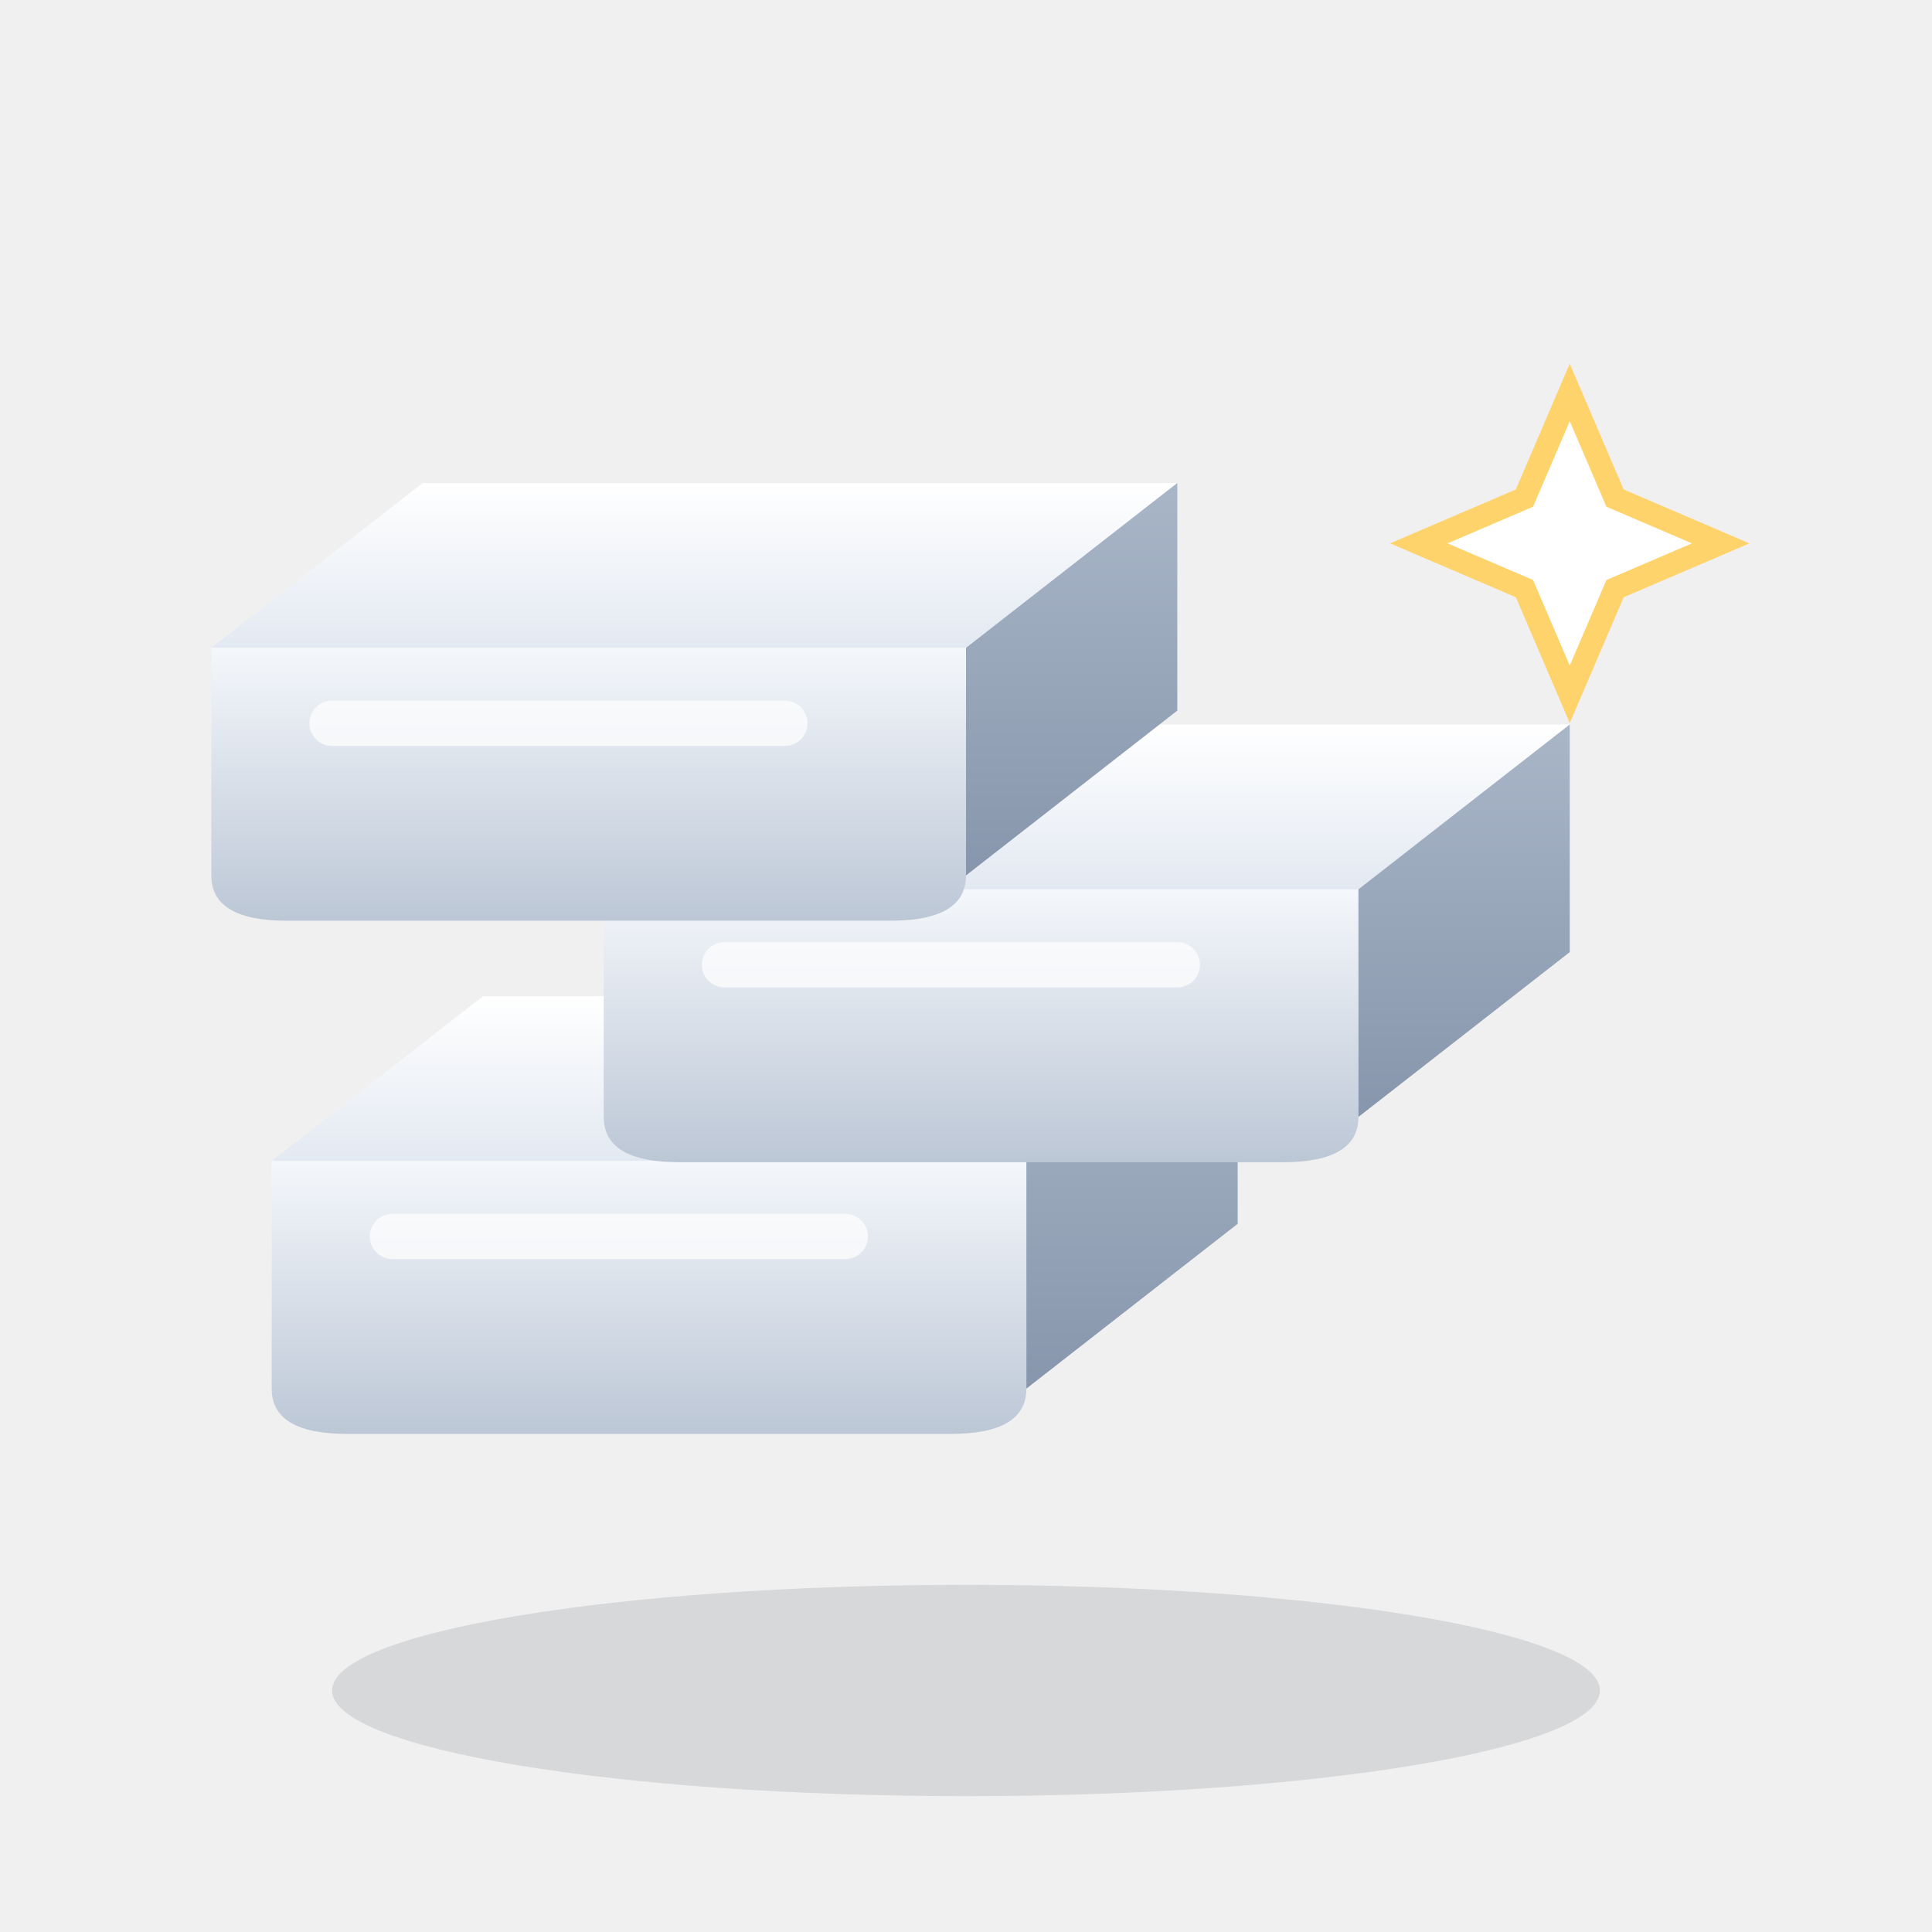
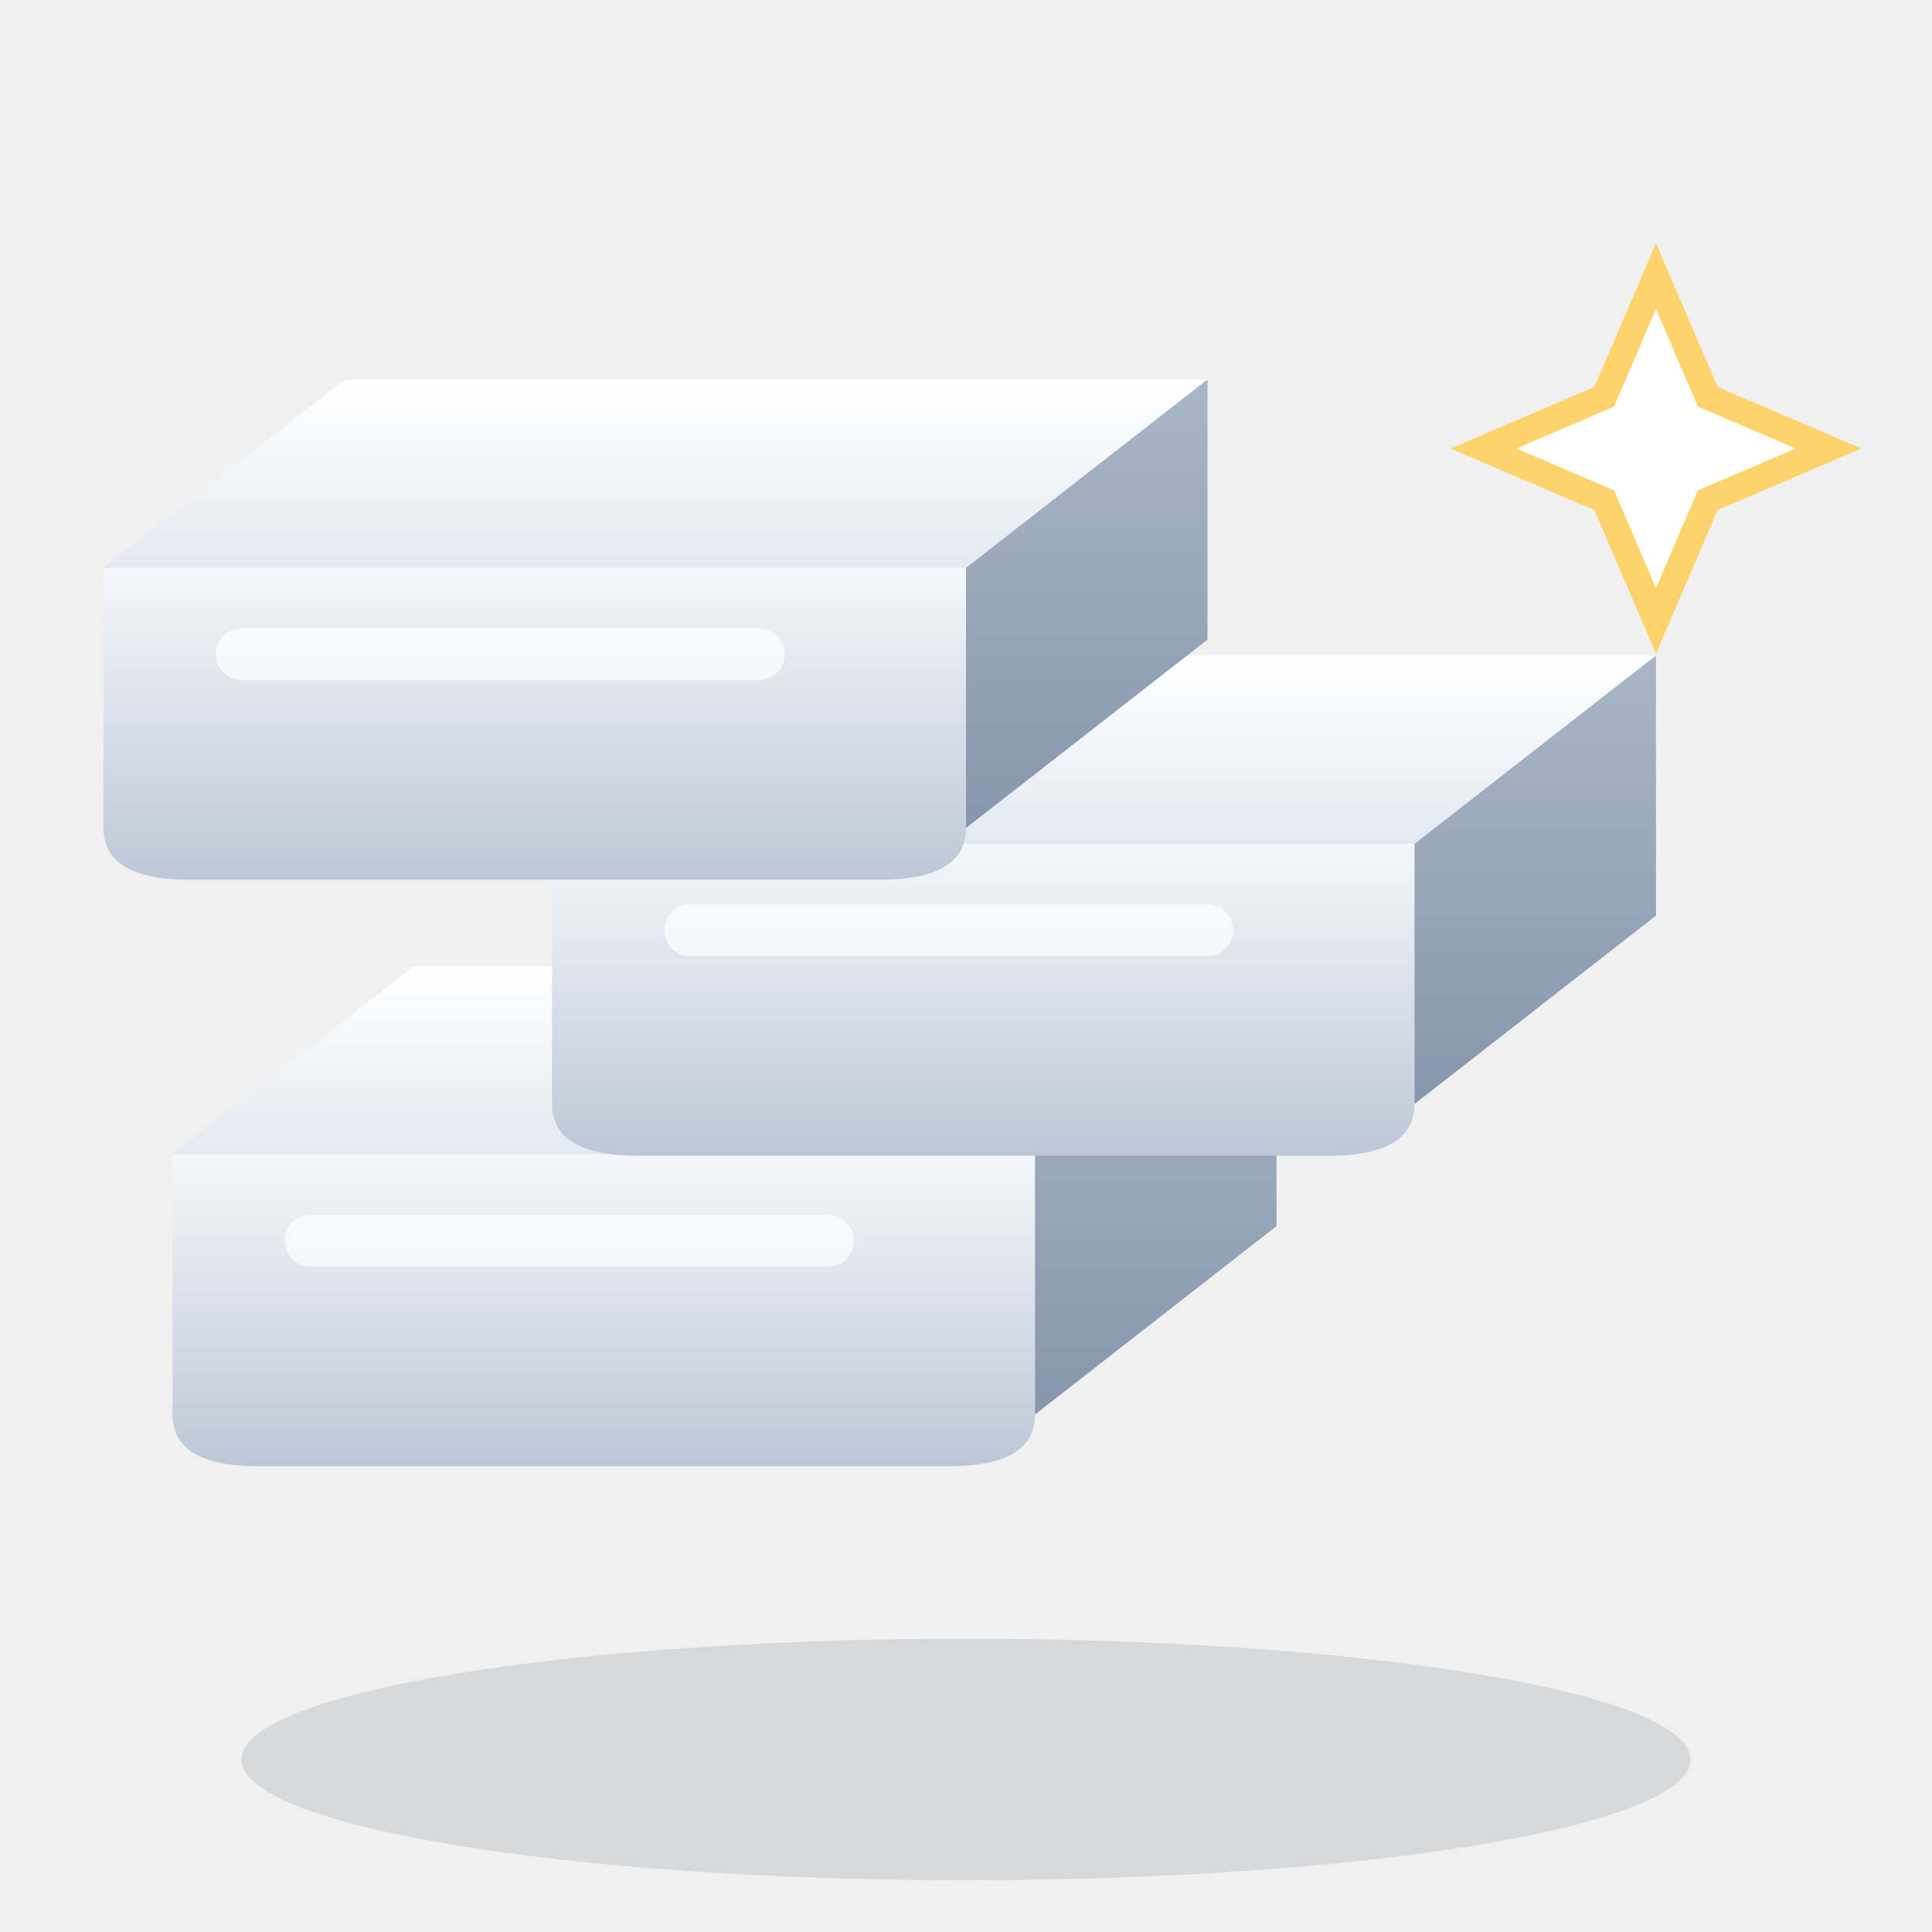
- <svg xmlns="http://www.w3.org/2000/svg" viewBox="0 0 128 128" width="128" height="128">
+ <svg xmlns="http://www.w3.org/2000/svg" viewBox="8 14 112 104" width="128" height="128">
  <defs>
    <linearGradient id="silver_f" x1="0" y1="0" x2="0" y2="1">
      <stop offset="0" stop-color="#F4F7FB" />
      <stop offset="1" stop-color="#BCC7D6" />
    </linearGradient>
    <linearGradient id="silver_t" x1="0" y1="0" x2="0" y2="1">
      <stop offset="0" stop-color="#FFFFFF" />
      <stop offset="1" stop-color="#E3E9F2" />
    </linearGradient>
    <linearGradient id="silver_s" x1="0" y1="0" x2="0" y2="1">
      <stop offset="0" stop-color="#A9B6C8" />
      <stop offset="1" stop-color="#8796AC" />
    </linearGradient>
  </defs>
  <ellipse cx="64" cy="112" rx="42" ry="7" fill="#1d2233" opacity=".12" />
  <path d="M32 66 H82 L68 76.92 H18 Z" fill="url(#silver_t)" />
  <path d="M18 76.92 H68 V92 Q68 95 63 95 H23 Q18 95 18 92 Z" fill="url(#silver_f)" />
  <path d="M68 76.92 L82 66 V81.08 L68 92 Z" fill="url(#silver_s)" />
  <path d="M26 81.92 H56" stroke="#FFFFFF" stroke-width="3" stroke-linecap="round" opacity=".7" />
  <path d="M54 48 H104 L90 58.92 H40 Z" fill="url(#silver_t)" />
  <path d="M40 58.92 H90 V74 Q90 77 85 77 H45 Q40 77 40 74 Z" fill="url(#silver_f)" />
  <path d="M90 58.92 L104 48 V63.08 L90 74 Z" fill="url(#silver_s)" />
  <path d="M48 63.92 H78" stroke="#FFFFFF" stroke-width="3" stroke-linecap="round" opacity=".7" />
  <path d="M28 32 H78 L64 42.92 H14 Z" fill="url(#silver_t)" />
  <path d="M14 42.92 H64 V58 Q64 61 59 61 H19 Q14 61 14 58 Z" fill="url(#silver_f)" />
  <path d="M64 42.92 L78 32 V47.08 L64 58 Z" fill="url(#silver_s)" />
  <path d="M22 47.92 H52" stroke="#FFFFFF" stroke-width="3" stroke-linecap="round" opacity=".7" />
  <path d="M104 26l3 7 7 3-7 3-3 7-3-7-7-3 7-3z" fill="#FFF" stroke="#FFD36B" stroke-width="1.5" />
</svg>
